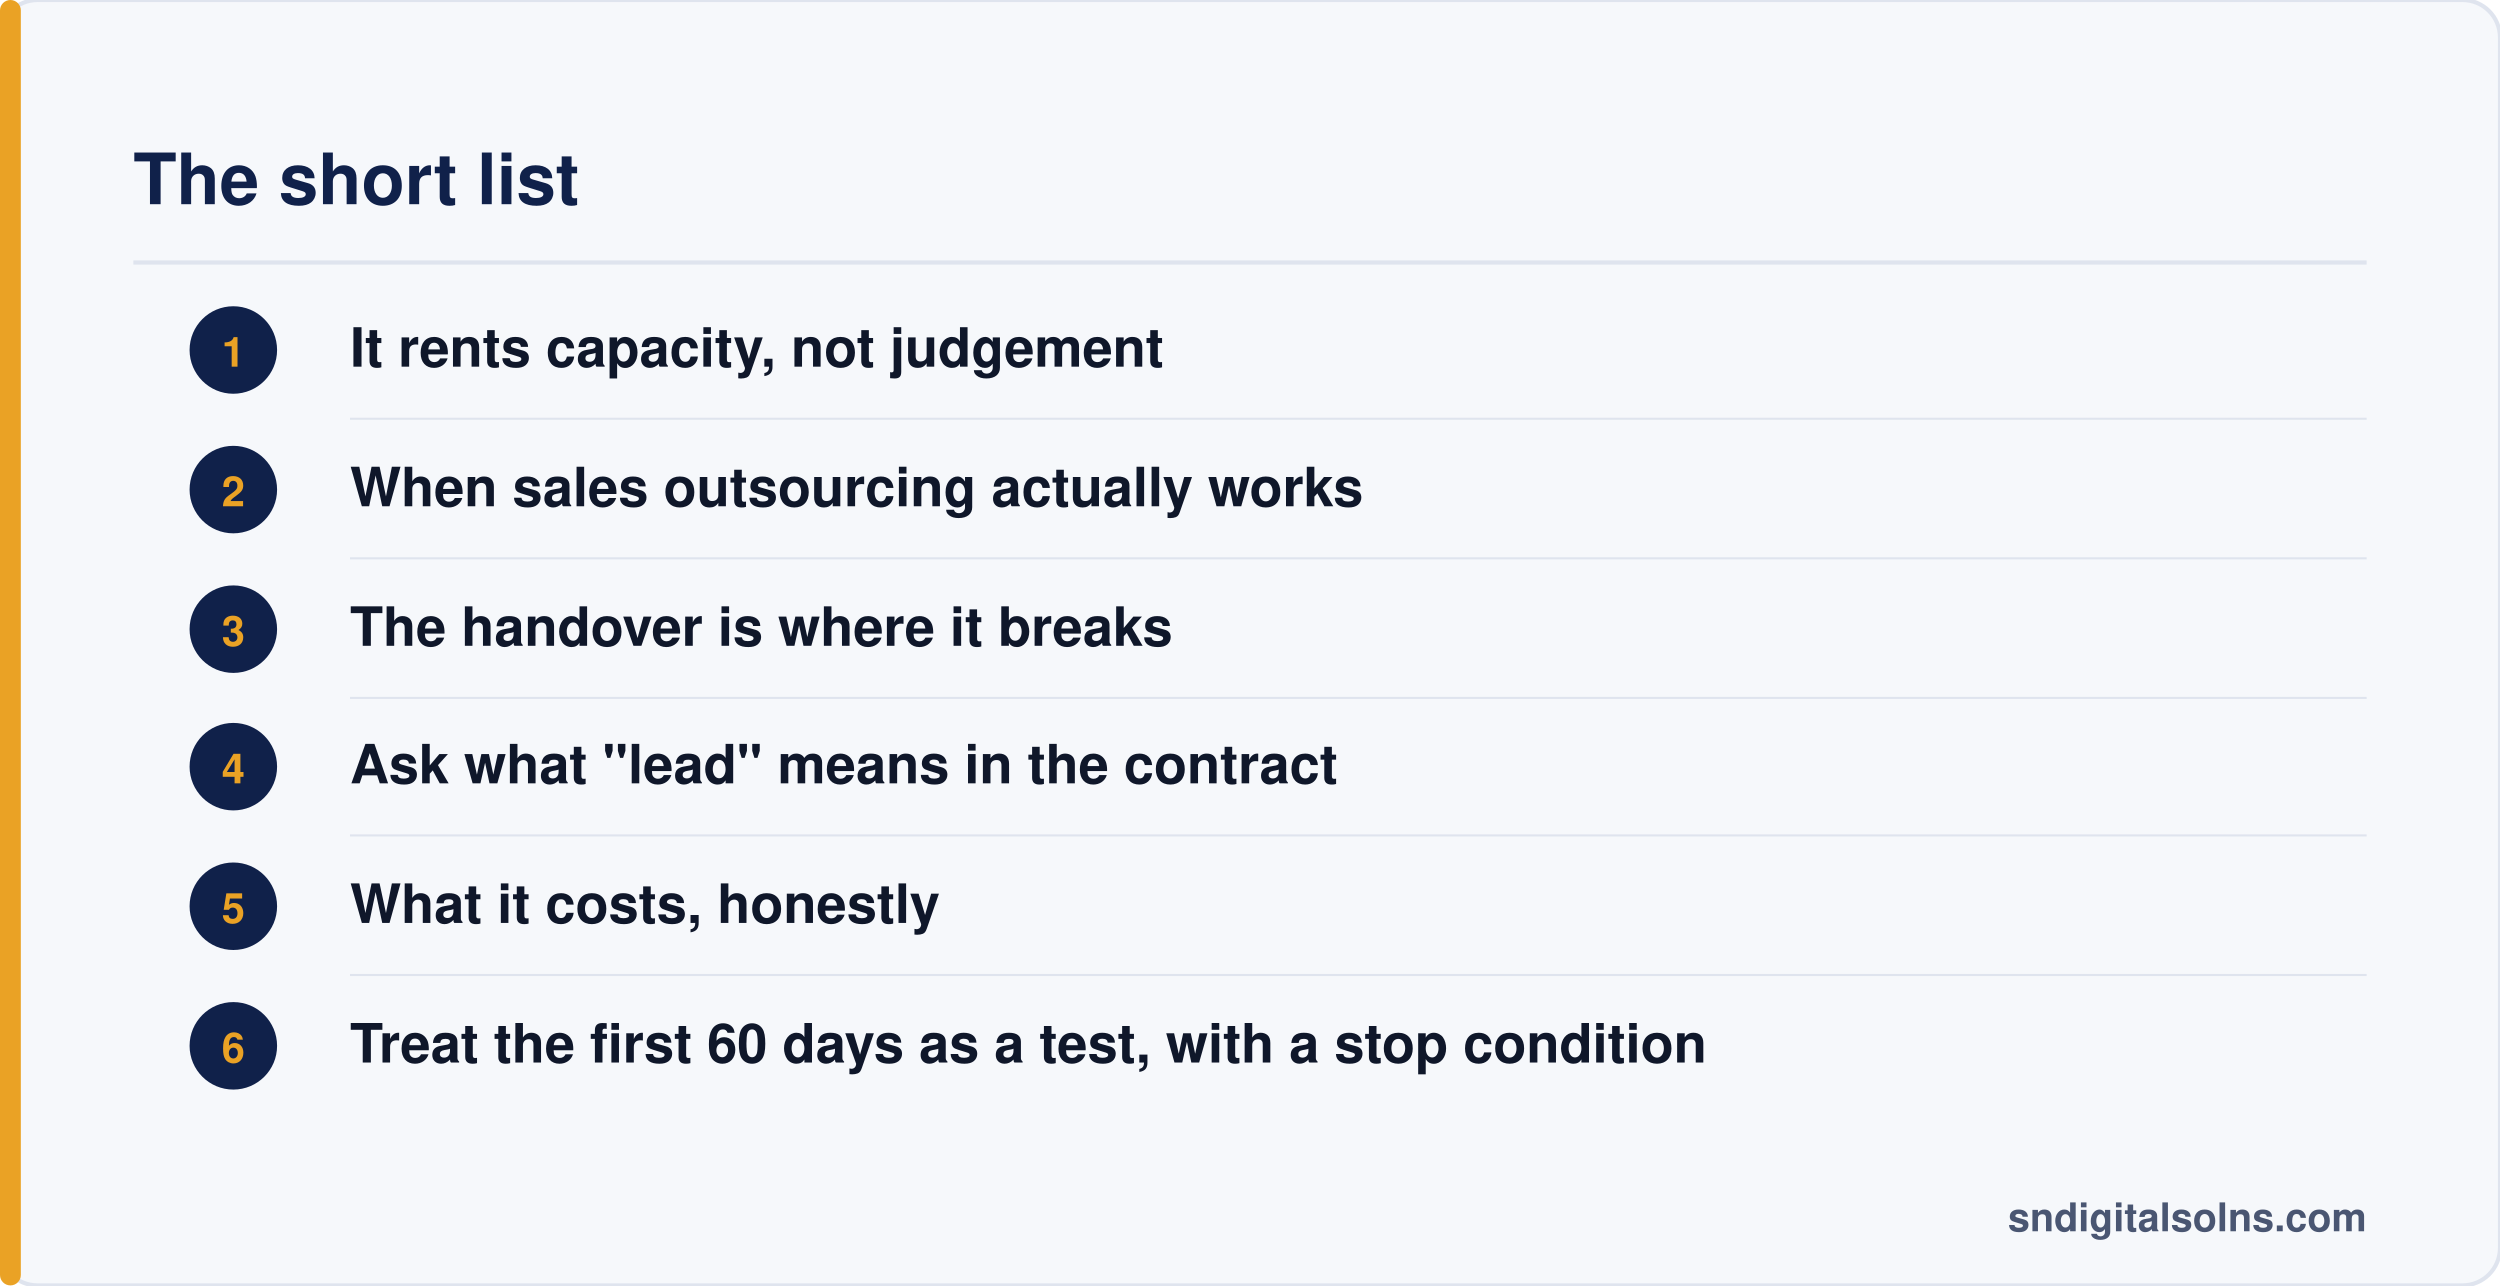
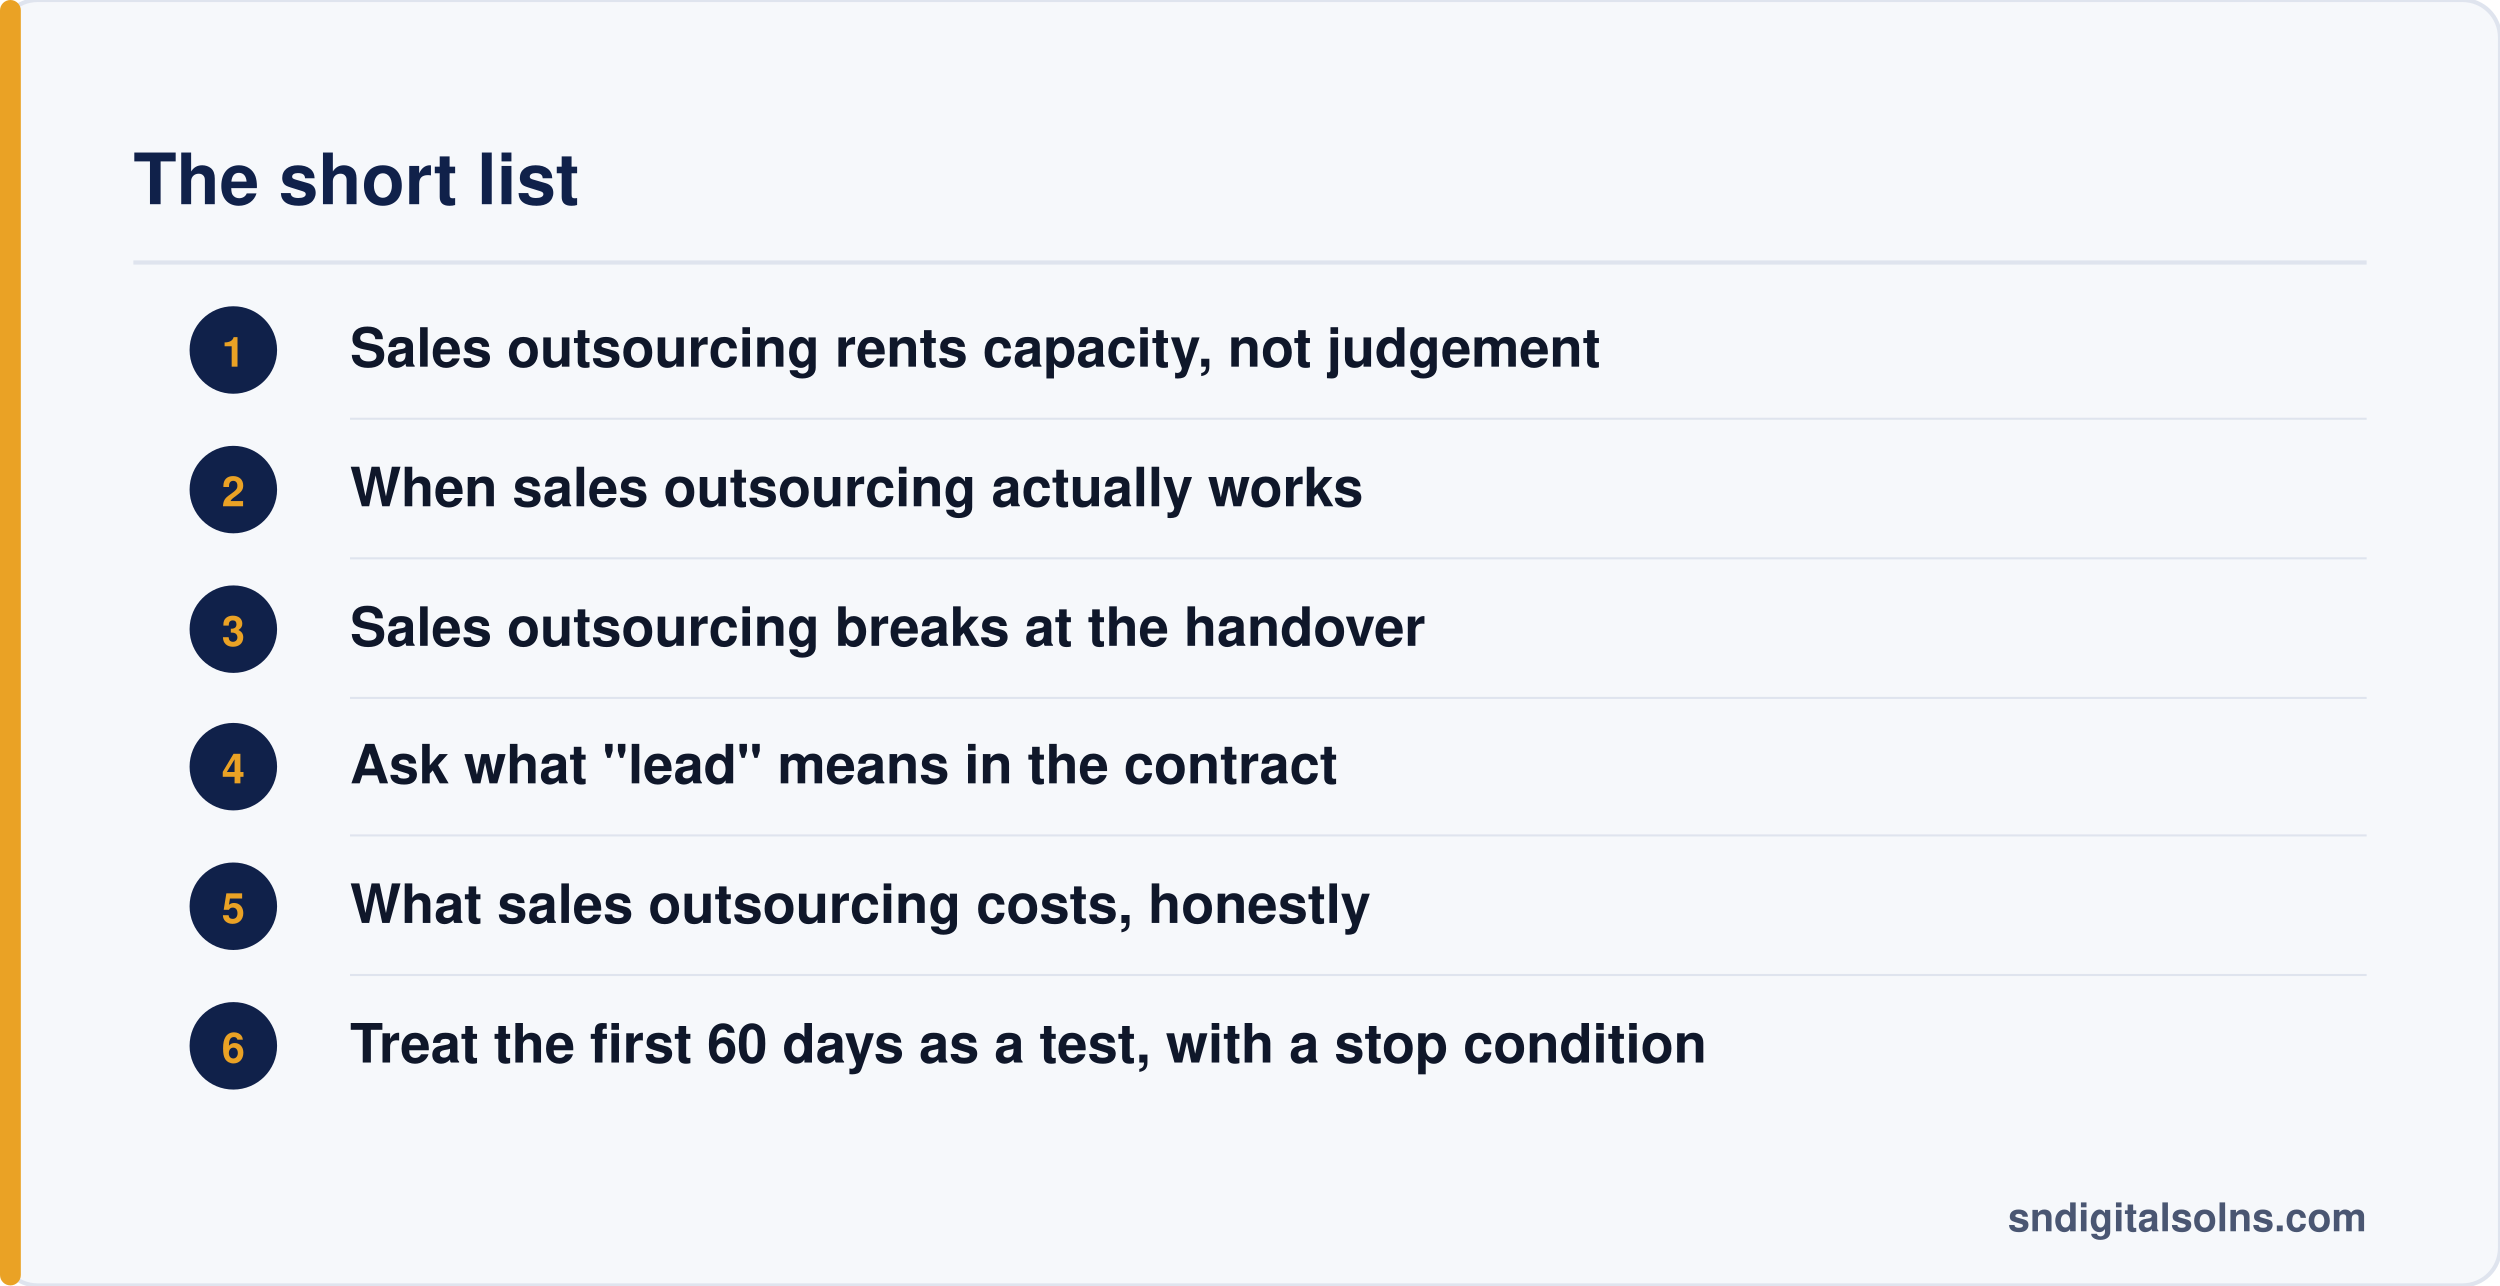
<svg xmlns="http://www.w3.org/2000/svg" width="1200" height="617" viewBox="0 0 1200 617" role="img">
  <rect width="1200" height="617" rx="18" fill="#f6f8fb" stroke="#dfe4ee" stroke-width="2" />
  <rect x="0" y="0" width="10" height="617" rx="5" fill="#eaa225" />
  <text x="64" y="98" fill="#10214a" font-family="Helvetica Neue,Helvetica,Arial,sans-serif" font-size="34" font-weight="800">The short list</text>
  <line x1="64" y1="126" x2="1136" y2="126" stroke="#dfe4ee" stroke-width="2" />
  <circle cx="112" cy="168" r="21" fill="#10214a" />
  <text x="112" y="176" fill="#eaa225" text-anchor="middle" font-family="Helvetica Neue,Helvetica,Arial,sans-serif" font-size="20" font-weight="800">1</text>
-   <text x="168" y="176" fill="#0f172a" font-family="Helvetica Neue,Helvetica,Arial,sans-serif" font-size="26" font-weight="600">It rents capacity, not judgement</text>
+   <text x="168" y="176" fill="#0f172a" font-family="Helvetica Neue,Helvetica,Arial,sans-serif" font-size="26" font-weight="600">Sales outsourcing rents capacity, not judgement</text>
  <line x1="168" y1="201" x2="1136" y2="201" stroke="#dfe4ee" stroke-width="1" />
  <circle cx="112" cy="235" r="21" fill="#10214a" />
  <text x="112" y="243" fill="#eaa225" text-anchor="middle" font-family="Helvetica Neue,Helvetica,Arial,sans-serif" font-size="20" font-weight="800">2</text>
  <text x="168" y="243" fill="#0f172a" font-family="Helvetica Neue,Helvetica,Arial,sans-serif" font-size="26" font-weight="600">When sales outsourcing actually works</text>
  <line x1="168" y1="268" x2="1136" y2="268" stroke="#dfe4ee" stroke-width="1" />
  <circle cx="112" cy="302" r="21" fill="#10214a" />
  <text x="112" y="310" fill="#eaa225" text-anchor="middle" font-family="Helvetica Neue,Helvetica,Arial,sans-serif" font-size="20" font-weight="800">3</text>
-   <text x="168" y="310" fill="#0f172a" font-family="Helvetica Neue,Helvetica,Arial,sans-serif" font-size="26" font-weight="600">The handover is where it breaks</text>
+   <text x="168" y="310" fill="#0f172a" font-family="Helvetica Neue,Helvetica,Arial,sans-serif" font-size="26" font-weight="600">Sales outsourcing breaks at the handover</text>
  <line x1="168" y1="335" x2="1136" y2="335" stroke="#dfe4ee" stroke-width="1" />
  <circle cx="112" cy="368" r="21" fill="#10214a" />
  <text x="112" y="376" fill="#eaa225" text-anchor="middle" font-family="Helvetica Neue,Helvetica,Arial,sans-serif" font-size="20" font-weight="800">4</text>
  <text x="168" y="376" fill="#0f172a" font-family="Helvetica Neue,Helvetica,Arial,sans-serif" font-size="26" font-weight="600">Ask what "lead" means in the contract</text>
  <line x1="168" y1="401" x2="1136" y2="401" stroke="#dfe4ee" stroke-width="1" />
  <circle cx="112" cy="435" r="21" fill="#10214a" />
  <text x="112" y="443" fill="#eaa225" text-anchor="middle" font-family="Helvetica Neue,Helvetica,Arial,sans-serif" font-size="20" font-weight="800">5</text>
-   <text x="168" y="443" fill="#0f172a" font-family="Helvetica Neue,Helvetica,Arial,sans-serif" font-size="26" font-weight="600">What it costs, honestly</text>
+   <text x="168" y="443" fill="#0f172a" font-family="Helvetica Neue,Helvetica,Arial,sans-serif" font-size="26" font-weight="600">What sales outsourcing costs, honestly</text>
  <line x1="168" y1="468" x2="1136" y2="468" stroke="#dfe4ee" stroke-width="1" />
  <circle cx="112" cy="502" r="21" fill="#10214a" />
  <text x="112" y="510" fill="#eaa225" text-anchor="middle" font-family="Helvetica Neue,Helvetica,Arial,sans-serif" font-size="20" font-weight="800">6</text>
  <text x="168" y="510" fill="#0f172a" font-family="Helvetica Neue,Helvetica,Arial,sans-serif" font-size="26" font-weight="600">Treat the first 60 days as a test, with a stop condition</text>
  <text x="1136" y="591" fill="#4a5672" text-anchor="end" font-family="Helvetica Neue,Helvetica,Arial,sans-serif" font-size="19" font-weight="600">sndigitalsolns.com</text>
</svg>
